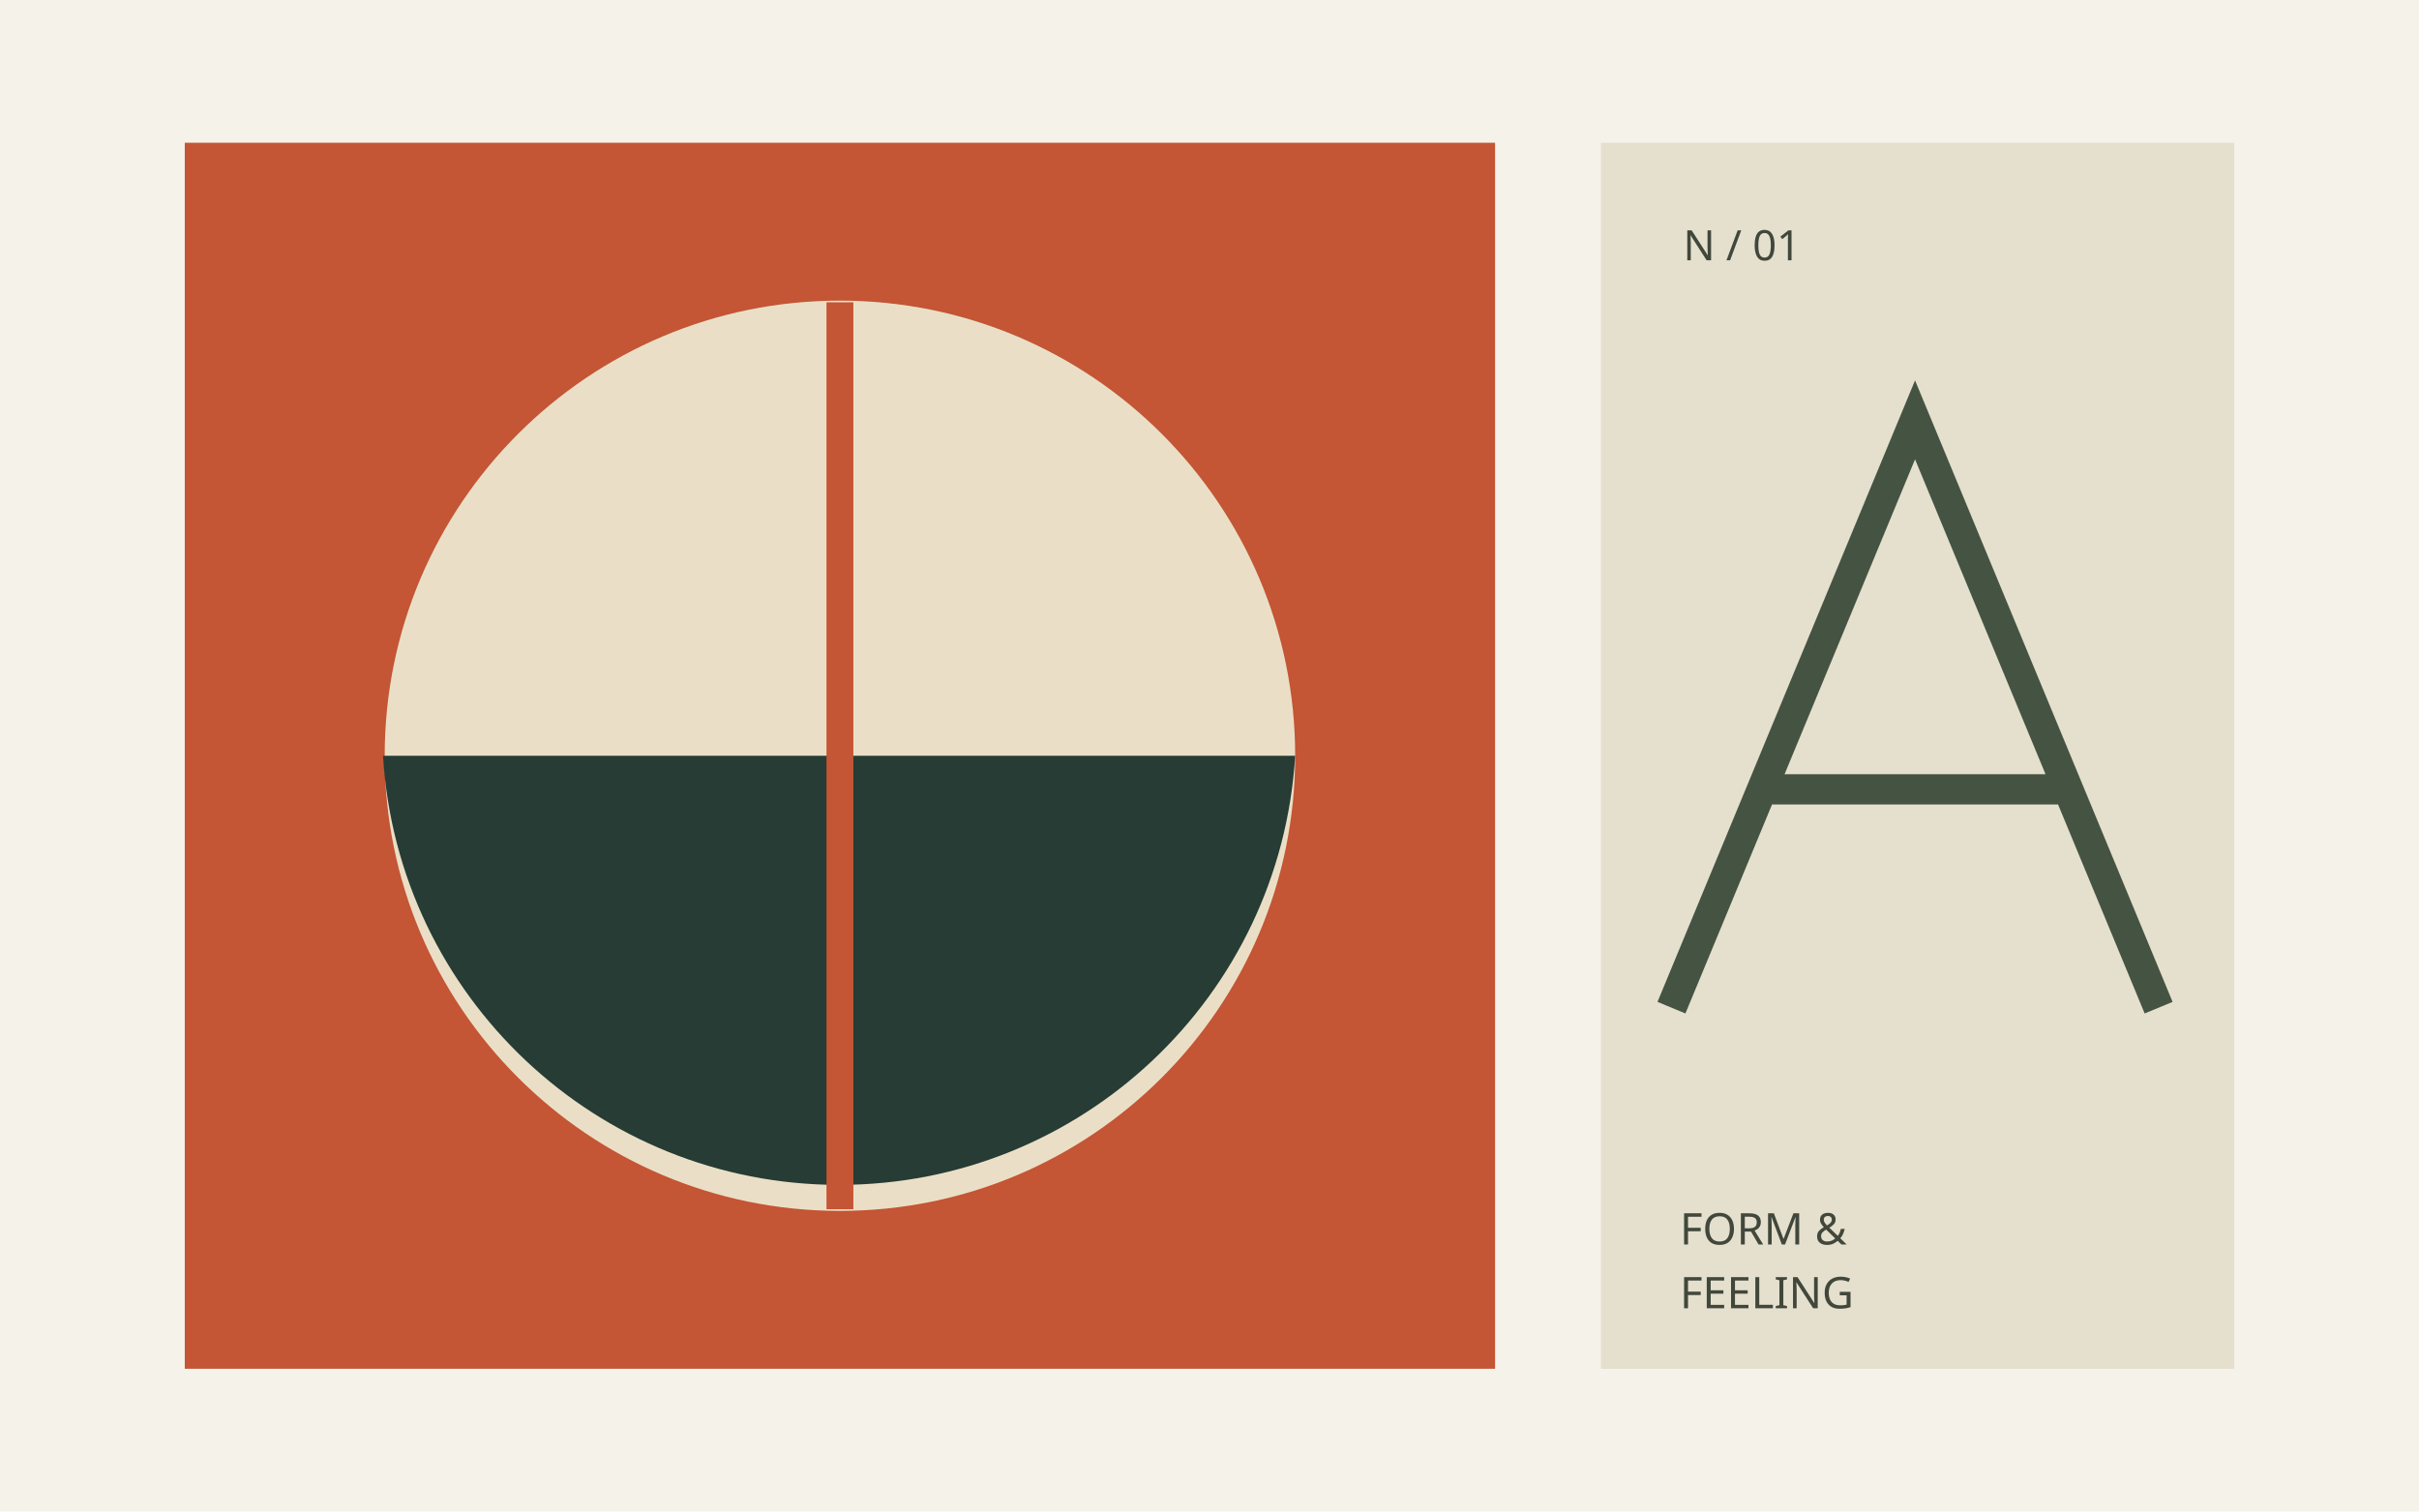
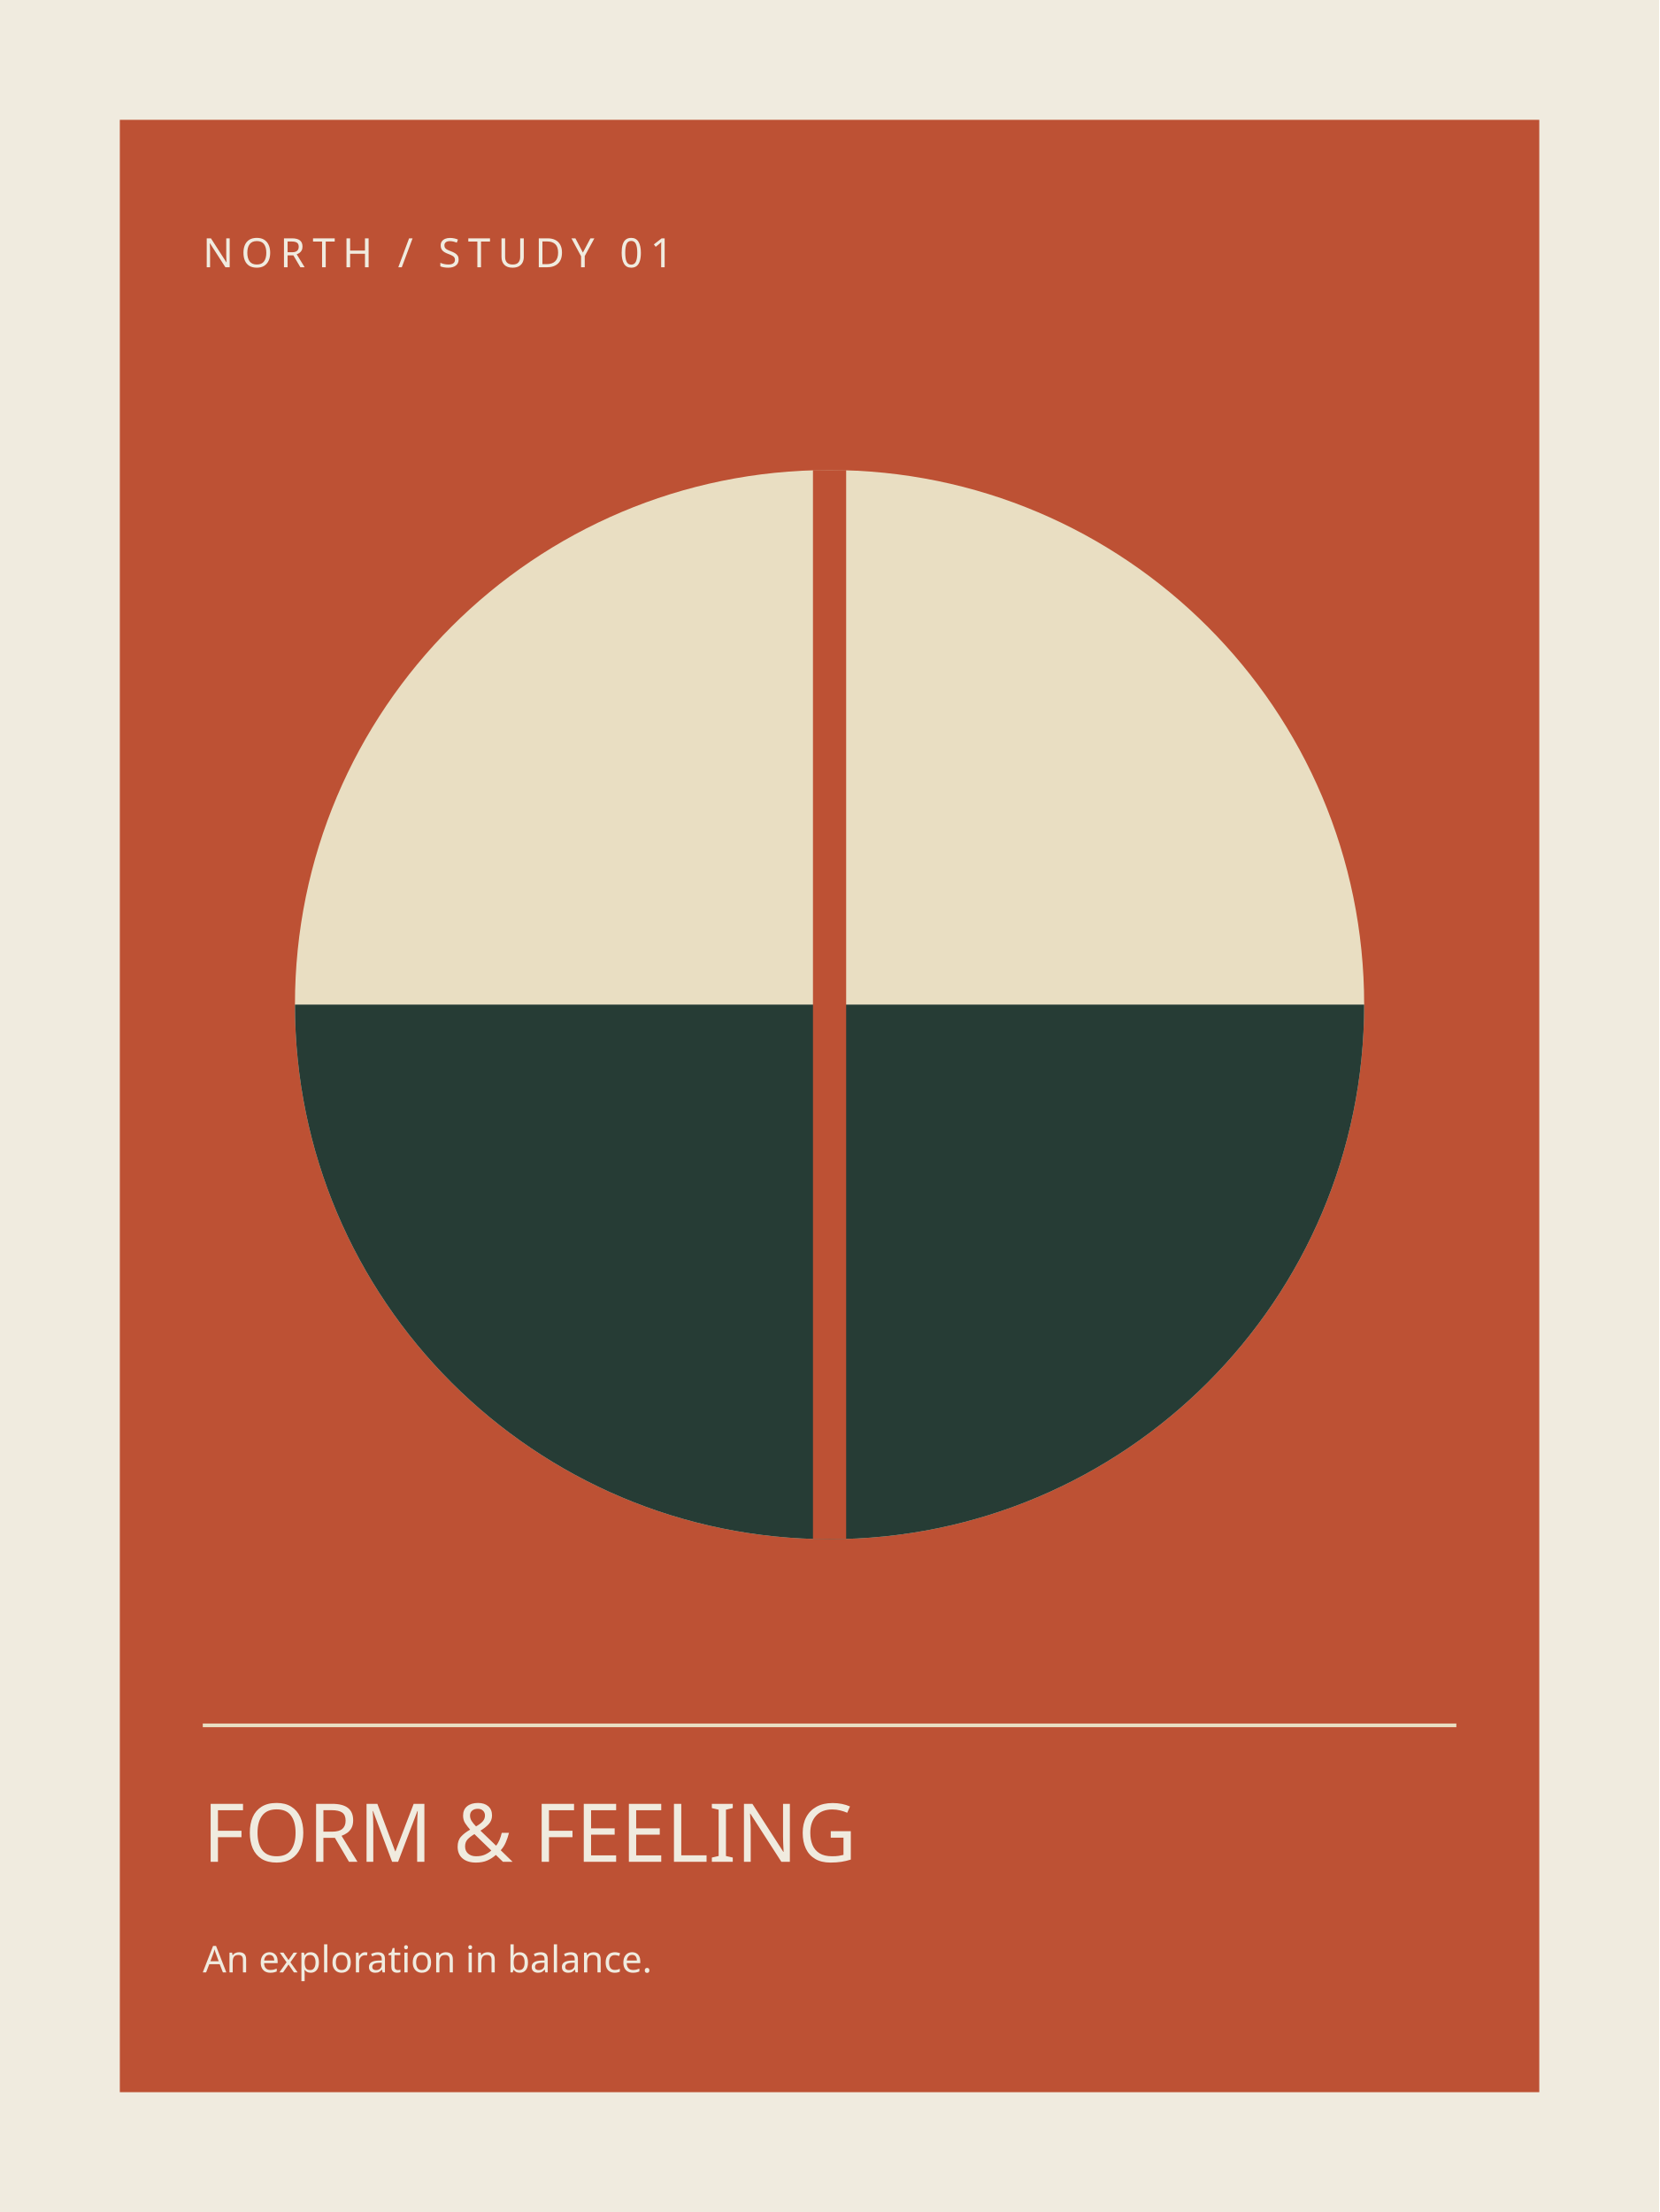
- <svg xmlns="http://www.w3.org/2000/svg" viewBox="0 0 1440 900" width="1440" height="900">
-   <defs />
-   <rect width="1440" height="900" fill="#f5f2e9" />
-   <rect x="110" y="85" width="780" height="730" rx="0" fill="#c45535" />
-   <circle cx="500" cy="450" r="271" fill="#eadfc6" />
-   <path d="M228 450A272 272 0 0 0 771 450Z" fill="#263c35" />
-   <path d="M500 180V720" stroke="#c45535" stroke-width="16" />
-   <rect x="953" y="85" width="377" height="730" rx="0" fill="#e5dfce" />
-   <text x="1002" y="155" font-family="system-ui,sans-serif" font-size="25" fill="#41483b">N / 01</text>
-   <path d="M995 600L1140 250L1285 600M1050 470H1230" stroke="#455442" stroke-width="18" fill="none" />
-   <text x="1000" y="741" font-family="system-ui,sans-serif" font-size="26" fill="#41483b">FORM &amp;</text>
-   <text x="1000" y="779" font-family="system-ui,sans-serif" font-size="26" fill="#41483b">FEELING</text>
+ <svg xmlns="http://www.w3.org/2000/svg" viewBox="0 0 900 1200" width="900" height="1200">
+   <rect width="900" height="1200" fill="#f0ebdf" />
+   <rect x="65" y="65" width="770" height="1070" fill="#bd5134" />
+   <text x="110" y="145" font-family="system-ui,sans-serif" font-size="22" letter-spacing="4" fill="#f0ebdf">NORTH / STUDY 01</text>
+   <circle cx="450" cy="545" r="290" fill="#e9dec2" />
+   <path d="M160 545A290 290 0 0 0 740 545Z" fill="#263c35" />
+   <path d="M450 255V835" stroke="#bd5134" stroke-width="18" />
+   <path d="M110 936H790" stroke="#e9dec2" stroke-width="2" />
+   <text x="110" y="1010" font-family="system-ui,sans-serif" font-size="44" fill="#f0ebdf">FORM &amp; FEELING</text>
+   <text x="110" y="1070" font-family="system-ui,sans-serif" font-size="20" fill="#f0ebdf">An exploration in balance.</text>
</svg>
